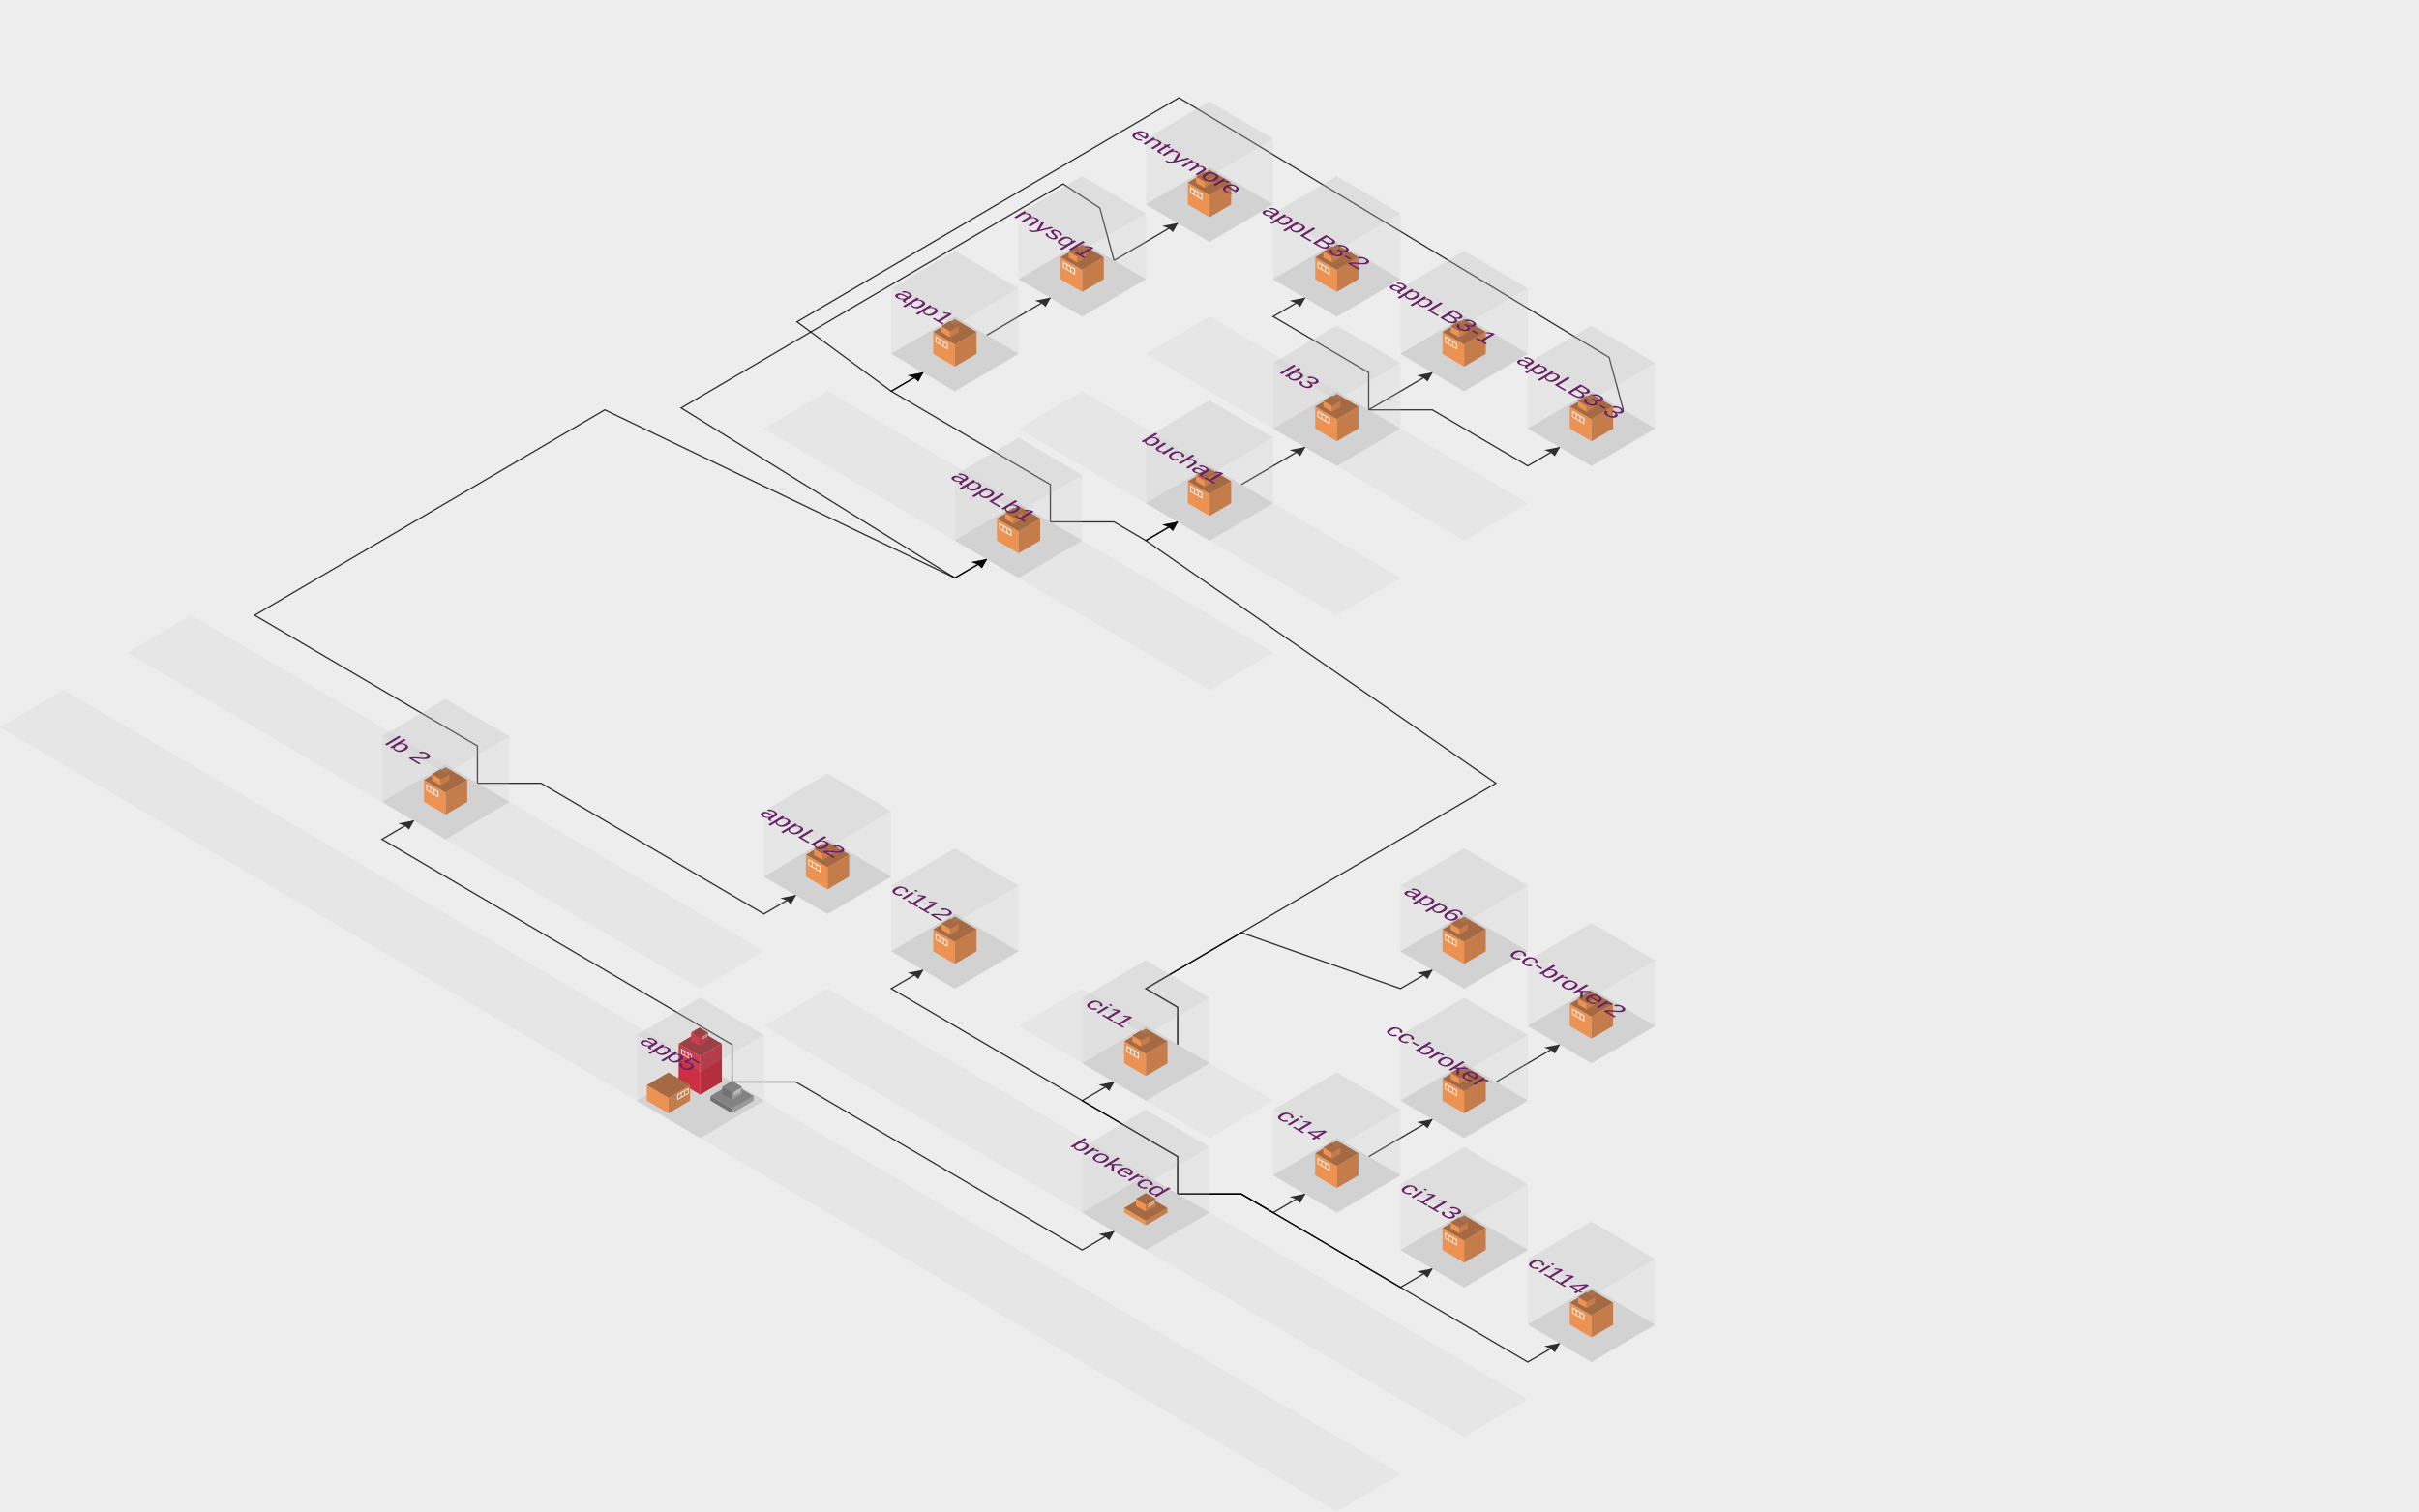
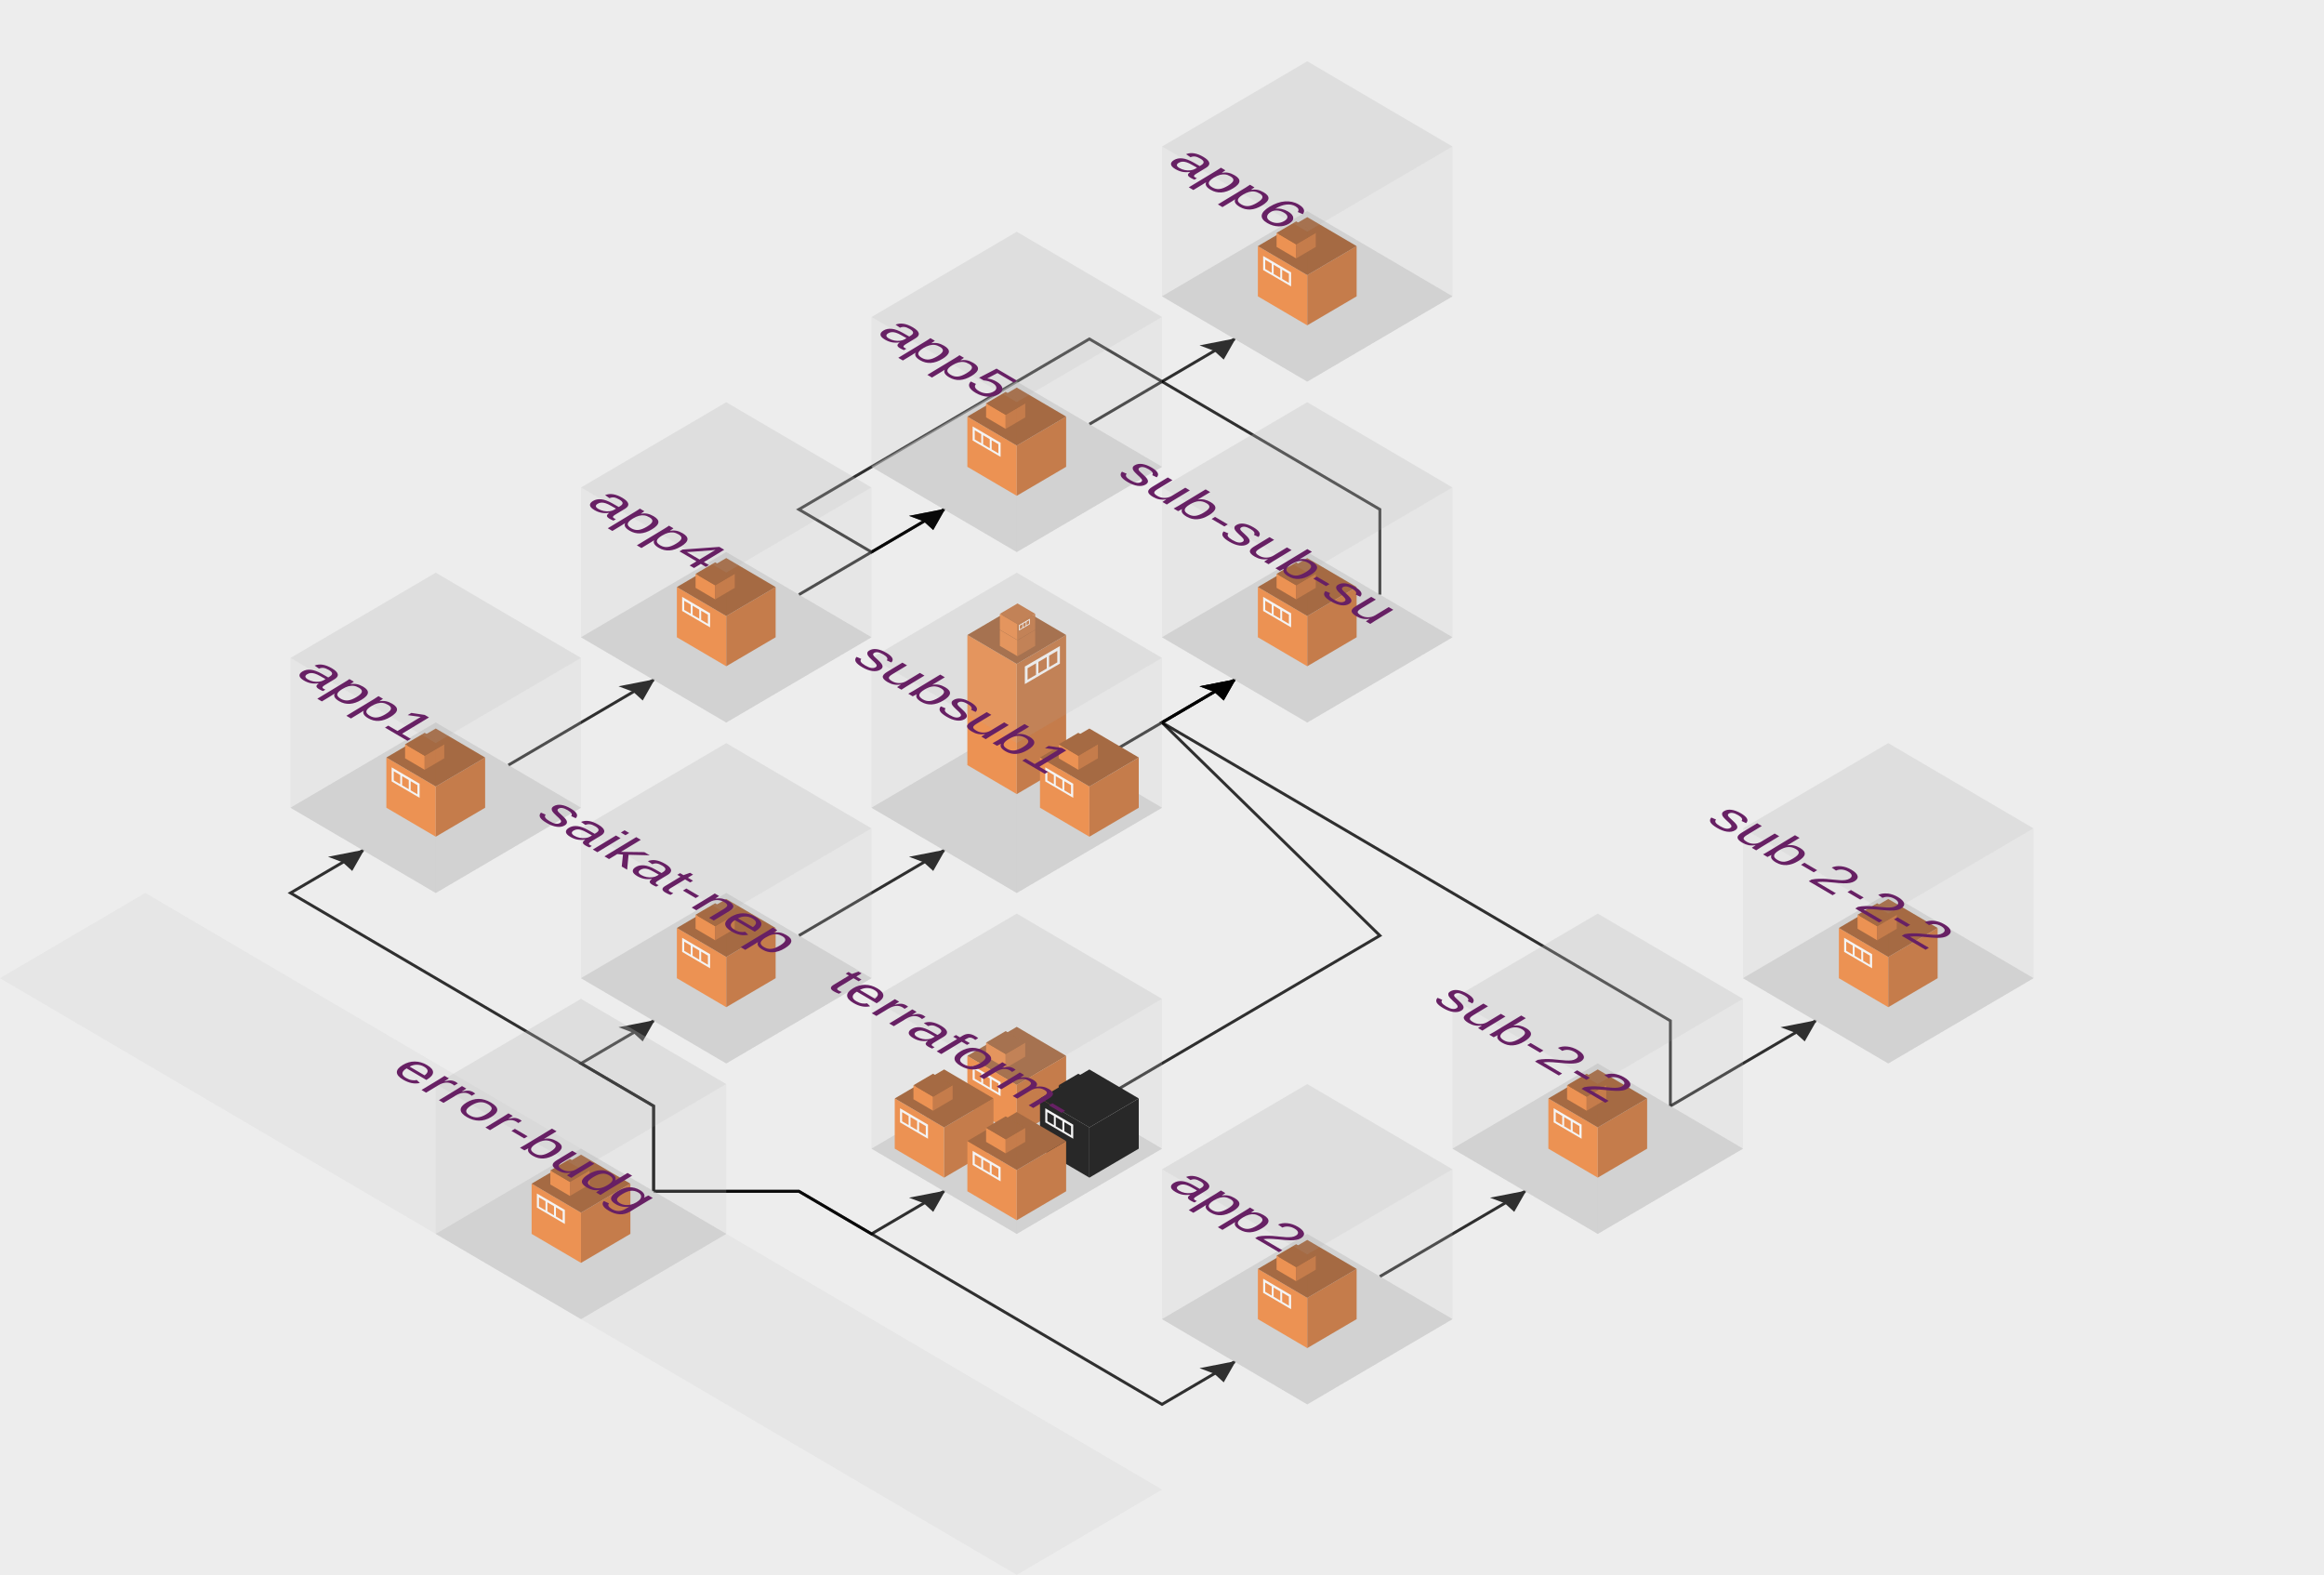
- <svg xmlns="http://www.w3.org/2000/svg" xmlns:xlink="http://www.w3.org/1999/xlink" baseProfile="full" height="1187.384" version="1.1" width="1900.0">
+ <svg xmlns="http://www.w3.org/2000/svg" xmlns:xlink="http://www.w3.org/1999/xlink" baseProfile="full" height="542.018" version="1.1" width="800.0">
  <defs>
    <filter id="brightness">
      <feComponentTransfer in="SourceGraphic">
        <feFuncR slope="0.6" type="linear" />
        <feFuncG slope="0.6" type="linear" />
        <feFuncB slope="0.6" type="linear" />
      </feComponentTransfer>
    </filter>
    <filter id="darker">
      <feComponentTransfer in="SourceGraphic">
        <feFuncR slope="0.4" type="linear" />
        <feFuncG slope="0.4" type="linear" />
        <feFuncB slope="0.4" type="linear" />
      </feComponentTransfer>
    </filter>
-     <marker id="arrow" markerHeight="12.5" markerUnits="strokeWidth" markerWidth="12.5" refX="152" refY="3" viewBox="0,0,157.21,92.25">
-       <polyline fill="#000" points="0,30.75 157.21,0 104.81,92.25 63.79,54.82" />
+     <marker id="markers.arrow" markerHeight="12.5" markerWidth="12.5" refX="152" refY="3" viewBox="0,0,157.21,92.25">
+       <polygon fill="#000" points="0,30.75 157.21,0 104.81,92.25 63.79,54.82" />
    </marker>
    <symbol id="grid.base" preserveAspectRatio="xMidYMax meet" viewBox="0,0,266.4,156.32">
      <polygon fill="#bababa" points="133.2,0 0,78.16 133.2,156.32 266.4,78.16" />
    </symbol>
    <style type="text/css">.dark{fill: currentColor;}.darker{filter: url(#brightness)}.2darker{filter: url(#darker)}text{font-family:Arial, Helvetica, sans-serif; fill: #672064;}.white{fill:#fff;}</style>
    <symbol id="application.medium" preserveAspectRatio="xMidYMax meet" viewBox="0,0,266.4,291.76">
      <polygon class="dark" points="133.2,291.76 0,213.6 0,78.16 133.2,156.32" />
      <polygon class="light" points="133.2,291.76 266.4,213.6 266.4,78.16 133.2,156.32" />
      <polygon class="darker" points="133.2,0 0,78.16 133.2,156.32 266.4,78.16" />
      <polygon class="dark" points="103.31,111.32 50.51,80.33 50.5,42.49 103.31,73.48" />
      <polygon class="light" points="103.31,111.32 156.12,80.33 156.12,42.49 103.31,73.48" />
      <polygon class="darker" points="103.31,11.51 50.5,42.49 103.31,73.48 156.12,42.49" />
      <path class="white" d="M14.24,142.62l75.41,44.22V148.9L14.24,104.65ZM65.56,142l18.16,10.65v24.69L65.56,166.65Zm-23-13.52L60.42,139v24.68L42.53,153.14ZM19.85,115.1l17.61,10.38v24.68L19.85,139.82Z" />
    </symbol>
    <style type="text/css">.aws{color: #f58536;fill: #c4692c;}</style>
    <symbol id="boundaries_box.front" preserveAspectRatio="xMidYMax meet" viewBox="0,0,265.58,292.78">
      <polygon fill="#bababa" fill-opacity="0.3" points="132.79,0 0,77.92 132.79,155.84 265.58,77.92 132.79,0" />
      <polygon fill="#ccc" fill-opacity="0.2" points="132.79,155.84 132.79,292.78 0,214.86 0,77.92 132.79,155.84" />
      <polygon fill="#ccc" fill-opacity="0.2" points="265.58,77.92 265.58,214.86 132.79,292.78 132.79,155.84 265.58,77.92" />
    </symbol>
    <symbol id="default" preserveAspectRatio="xMidYMax meet" viewBox="0,0,266.4,291.76">
      <polygon class="dark" points="133.2,291.76 0,213.6 0,78.16 133.2,156.32" />
      <polygon class="light" points="133.2,291.76 266.4,213.6 266.4,78.16 133.2,156.32" />
      <polygon class="darker" points="133.2,0 0,78.16 133.2,156.32 266.4,78.16" />
      <polygon class="dark" points="103.31,111.32 50.51,80.33 50.5,42.49 103.31,73.48" />
      <polygon class="light" points="103.31,111.32 156.12,80.33 156.12,42.49 103.31,73.48" />
      <polygon class="darker" points="103.31,11.51 50.5,42.49 103.31,73.48 156.12,42.49" />
      <path class="white" d="M14.24,142.62l75.41,44.22V148.9L14.24,104.65ZM65.56,142l18.16,10.65v24.69L65.56,166.65Zm-23-13.52L60.42,139v24.68L42.53,153.14ZM19.85,115.1l17.61,10.38v24.68L19.85,139.82Z" />
    </symbol>
-     <symbol id="application.large" preserveAspectRatio="xMidYMax meet" viewBox="0,0,266.4,413.53">
-       <polygon class="dark" points="133.2,413.53 0,335.37 0,99.92 133.2,178.08" />
-       <polygon class="light" points="133.2,413.53 266.4,335.37 266.4,99.92 133.2,178.08" />
-       <polygon class="darker" points="133.2,21.76 0,99.92 133.2,178.08 266.4,99.92" />
-       <polygon class="dark" points="129.04,114.34 76.84,83.71 76.84,30.63 129.04,61.26" />
-       <polygon class="light" points="129.04,114.34 181.25,83.71 181.25,30.63 129.04,61.26" />
-       <polygon class="darker" points="129.04,0 76.84,30.63 129.04,61.26 181.25,30.63" />
-       <path class="white" d="M15.42,164.09l66.66,39.09V169.64L15.42,130.52Zm45.37-.58,16.05,9.42v21.82l-16.05-9.42ZM40.43,151.56l15.81,9.28v21.82l-15.81-9.28Zm-20-11.8L36,148.93v21.82l-15.57-9.14Z" />
-       <path class="white" d="M145.8,58.39l30.94-18.14V55.81L145.8,74Zm21.06.27,7.45-4.37V44.16l-7.45,4.37Zm-9.45,5.55,7.34-4.31V49.77l-7.34,4.31Zm-9.3,5.47,7.22-4.25V55.3l-7.22,4.24Z" />
-     </symbol>
-     <style type="text/css">.openstack{color: #ce081f;fill: #af071a;}</style>
-     <symbol id="application.small" preserveAspectRatio="xMidYMax meet" viewBox="0,0,266.4,199.47">
-       <polygon class="dark" points="133.2,199.47 0,121.31 0,92.87 133.2,171.03" />
-       <polygon class="light" points="133.2,199.47 266.4,121.31 266.4,92.87 133.2,171.03" />
-       <polygon class="darker" points="133.2,14.71 0,92.87 133.2,171.03 266.4,92.87" />
-       <polygon class="dark" points="133.17,115 72.33,79.3 72.33,35.7 133.17,71.4" />
-       <polygon class="light" points="133.17,115 194.01,79.3 194.01,35.7 133.17,71.4" />
-       <polygon class="darker" points="133.17,0 72.33,35.7 133.17,71.4 194.01,35.7" />
-       <path class="white" d="M183.62,66.68,149.07,86.94V69.56l34.55-20.27Zm-23.51-.3-8.32,4.88V82.57l8.32-4.88Zm10.55-6.19L162.47,65V76.31l8.19-4.81Zm10.39-6.11L173,58.83V70.14l8.07-4.74Z" />
-     </symbol>
-     <style type="text/css">.premise{color: #5b5b5b;fill: #8e8e8e;}</style>
-     <symbol id="application.micro" preserveAspectRatio="xMidYMax meet" viewBox="0,0,266.4,251.76">
-       <polygon class="dark" points="133.2,251.76 0,173.6 0,78.16 133.2,156.32" />
-       <polygon class="light" points="133.2,251.76 266.4,173.6 266.4,78.16 133.2,156.32" />
-       <polygon class="darker" points="133.2,0 0,78.16 133.2,156.32 266.4,78.16" />
-       <path class="white" d="M257.42,130l-70,41V135.8l70-41.05Zm-47.62-.61L193,139.25v22.91l16.84-9.89Zm21.37-12.54-16.59,9.74v22.9l16.59-9.74Zm21-12.38-16.34,9.62V137l16.34-9.59Z" />
-     </symbol>
-     <symbol id="broker.medium" preserveAspectRatio="xMidYMax meet" viewBox="0,0,266.4,199.47">
-       <polygon class="dark" points="133.2,199.47 0,121.31 0,92.87 133.2,171.03" />
-       <polygon class="light" points="133.2,199.47 266.4,121.31 266.4,92.87 133.2,171.03" />
-       <polygon class="darker" points="133.2,14.71 0,92.87 133.2,171.03 266.4,92.87" />
-       <polygon class="dark" points="133.17,115 72.33,79.3 72.33,35.7 133.17,71.4" />
-       <polygon class="light" points="133.17,115 194.01,79.3 194.01,35.7 133.17,71.4" />
-       <polygon class="darker" points="133.17,0 72.33,35.7 133.17,71.4 194.01,35.7" />
-       <path class="white" d="M183.62,66.68,149.07,86.94V69.56l34.55-20.27Zm-23.51-.3-8.32,4.88V82.57l8.32-4.88Zm10.55-6.19L162.47,65V76.31l8.19-4.81Zm10.39-6.11L173,58.83V70.14l8.07-4.74Z" />
+     <symbol id="application.2xlarge" preserveAspectRatio="xMidYMax meet" viewBox="0,0,266.4,514.15">
+       <polygon class="dark" points="133.2,514.15 0,435.99 0,84.99 133.2,163.15" />
+       <polygon class="light" points="133.2,514.15 266.4,435.99 266.4,84.99 133.2,163.15" />
+       <polygon class="darker" points="133.2,6.83 0,84.99 133.2,163.15 266.4,84.99" />
+       <polygon class="dark" points="135.31,142.34 87.69,114.4 87.69,71.5 135.31,99.44" />
+       <polygon class="light" points="135.31,142.34 182.92,114.4 182.92,71.5 135.31,99.44" />
+       <polygon class="dark" points="135.31,98.78 87.69,70.84 87.69,27.94 135.31,55.88" />
+       <polygon class="light" points="135.31,98.78 182.92,70.84 182.92,27.94 135.31,55.88" />
+       <polygon class="2darker" points="135.31,0 87.69,27.94 135.31,55.88 182.92,27.94" />
+       <path class="white" d="M249.6,162.31,155,217.51V170.15l94.62-55.24Zm-64.4-.82-22.78,13.3v30.82l22.78-13.3Zm28.9-16.87-22.44,13.1v30.82l22.44-13.1ZM242.55,128l-22.09,13v30.82l22.09-12.92Z" />
+       <path class="white" d="M168.54,56,139.16,73.22V58.45l29.38-17.24Zm-20-.26-7.07,4.15v9.62l7.07-4.15Zm9-5.26-7,4.09v9.61l7-4.09Zm8.84-5.2-6.86,4v9.62l6.86-4Z" />
    </symbol>
  </defs>
-   <rect fill="#ededed" height="1187.384" width="1900.0" x="0" y="0" />
-   <path d="M575.0 850.034 575.0 820.699 300.0 659.357 325.0 644.69" fill="none" marker-end="url(#arrow)" opacity="0.8" stroke="black" stroke-width="1" />
-   <path d="M575.0 850.034 625.0 850.034 850.0 982.04 875.0 967.373" fill="none" marker-end="url(#arrow)" opacity="0.8" stroke="black" stroke-width="1" />
-   <path d="M875.0 204.667 863.889 163.458 835.0 144.499 535.0 320.508 750.0 454.013 775.0 439.346" fill="none" marker-end="url(#arrow)" opacity="0.8" stroke="black" stroke-width="1" />
-   <path d="M875.0 204.667 900.0 190.0 925.0 175.333" fill="none" marker-end="url(#arrow)" opacity="0.8" stroke="black" stroke-width="1" />
-   <path d="M825.0 410.011 825.0 380.676 700.0 307.339 725.0 292.672" fill="none" marker-end="url(#arrow)" opacity="0.8" stroke="black" stroke-width="1" />
-   <path d="M825.0 410.011 875.0 410.011 900.0 424.679 925.0 410.011" fill="none" marker-end="url(#arrow)" opacity="0.8" stroke="black" stroke-width="1" />
-   <path d="M375.0 615.355 375.0 586.02 200.0 483.348 475.0 322.007 750.0 454.013 775.0 439.346" fill="none" marker-end="url(#arrow)" opacity="0.8" stroke="black" stroke-width="1" />
-   <path d="M375.0 615.355 425.0 615.355 600.0 718.027 625.0 703.359" fill="none" marker-end="url(#arrow)" opacity="0.8" stroke="black" stroke-width="1" />
-   <path d="M775.0 263.337 800.0 248.67 825.0 234.002" fill="none" marker-end="url(#arrow)" opacity="0.8" stroke="black" stroke-width="1" />
-   <path d="M1075.0 322.007 1100.0 307.339 1125.0 292.672" fill="none" marker-end="url(#arrow)" opacity="0.8" stroke="black" stroke-width="1" />
-   <path d="M1075.0 322.007 1075.0 292.672 1000.0 248.67 1025.0 234.002" fill="none" marker-end="url(#arrow)" opacity="0.8" stroke="black" stroke-width="1" />
-   <path d="M1075.0 322.007 1125.0 322.007 1200.0 366.009 1225.0 351.342" fill="none" marker-end="url(#arrow)" opacity="0.8" stroke="black" stroke-width="1" />
-   <path d="M1275.0 322.007 1263.889 280.797 926.0 76.83 626.0 252.839 700.0 307.339 725.0 292.672" fill="none" marker-end="url(#arrow)" opacity="0.8" stroke="black" stroke-width="1" />
-   <path d="M975.0 380.676 1000.0 366.009 1025.0 351.342" fill="none" marker-end="url(#arrow)" opacity="0.8" stroke="black" stroke-width="1" />
-   <path d="M1175.0 850.034 1200.0 835.366 1225.0 820.699" fill="none" marker-end="url(#arrow)" opacity="0.8" stroke="black" stroke-width="1" />
-   <path d="M925.0 820.699 925.0 791.364 900.0 776.697 975.0 732.694 1100.0 776.697 1125.0 762.029" fill="none" marker-end="url(#arrow)" opacity="0.8" stroke="black" stroke-width="1" />
-   <path d="M925.0 820.699 925.0 791.364 900.0 776.697 1175.0 615.355 900.0 424.679 925.0 410.011" fill="none" marker-end="url(#arrow)" opacity="0.8" stroke="black" stroke-width="1" />
-   <path d="M925.0 938.038 975.0 938.038 1200.0 1070.045 1225.0 1055.377" fill="none" marker-end="url(#arrow)" opacity="0.8" stroke="black" stroke-width="1" />
-   <path d="M925.0 938.038 925.0 908.703 700.0 776.697 725.0 762.029" fill="none" marker-end="url(#arrow)" opacity="0.8" stroke="black" stroke-width="1" />
-   <path d="M925.0 938.038 975.0 938.038 1100.0 1011.375 1125.0 996.708" fill="none" marker-end="url(#arrow)" opacity="0.8" stroke="black" stroke-width="1" />
-   <path d="M925.0 938.038 925.0 908.703 850.0 864.701 875.0 850.034" fill="none" marker-end="url(#arrow)" opacity="0.8" stroke="black" stroke-width="1" />
-   <path d="M925.0 938.038 975.0 938.038 1000.0 952.705 1025.0 938.038" fill="none" marker-end="url(#arrow)" opacity="0.8" stroke="black" stroke-width="1" />
-   <path d="M1075.0 908.703 1100.0 894.036 1125.0 879.368" fill="none" marker-end="url(#arrow)" opacity="0.8" stroke="black" stroke-width="1" />
-   <polyline fill="#ccc" fill-opacity="0.2" points="700.0,278.004 750.0,248.67 800.0,278.004 750.0,307.339" />
-   <use class="default" fill-opacity="0.4" height="190.0" width="100" x="700.0" xlink:href="#grid.base" y="117.339" />
-   <use class="aws" height="95.0" width="34.0" x="733.0" xlink:href="#application.medium" y="192.978" />
-   <use class="default" height="190.0" width="100" x="700.0" xlink:href="#boundaries_box.front" y="117.339" />
-   <text font-size="18.0" transform="translate(700.0, 117.3393) skewY(30.404) skewX(-40.0) translate(-603.22, -3.339303)" x="700.0" y="117.339">app1</text>
-   <polyline fill="#ccc" fill-opacity="0.2" points="800.0,219.335 850.0,190 900.0,219.335 850.0,248.67" />
-   <use class="default" fill-opacity="0.4" height="190.0" width="100" x="800.0" xlink:href="#grid.base" y="58.67" />
-   <use class="aws" height="95.0" width="34.0" x="833.0" xlink:href="#default" y="134.309" />
-   <use class="default" height="190.0" width="100" x="800.0" xlink:href="#boundaries_box.front" y="58.67" />
-   <text font-size="18.0" transform="translate(800.0, 58.66965) skewY(30.404) skewX(-40.0) translate(-708.98, 55.33035)" x="800.0" y="58.67">mysql1</text>
-   <polyline fill="#ccc" fill-opacity="0.2" points="900.0,160.665 950.0,131.33 1000.0,160.665 950.0,190.0" />
-   <use class="default" fill-opacity="0.4" height="190.0" width="100" x="900.0" xlink:href="#grid.base" y="0.0" />
-   <use class="aws" height="95.0" width="34.0" x="933.0" xlink:href="#application.medium" y="75.639" />
-   <use class="default" height="190.0" width="100" x="900.0" xlink:href="#boundaries_box.front" y="0.0" />
-   <text font-size="18.0" transform="translate(900.0, 0.0) skewY(30.404) skewX(-40.0) translate(-817.62, 114.0)" x="900.0" y="0.0">entrymore</text>
-   <polyline fill="#ccc" fill-opacity="0.2" points="100.0,512.683 150.0,483.348 600.0,747.362 550.0,776.697" />
-   <use class="default" fill-opacity="0.4" height="190.0" width="100" x="300.0" xlink:href="#grid.base" y="469.357" />
-   <use class="aws" height="95.0" width="34.0" x="333.0" xlink:href="#default" y="544.996" />
-   <use class="default" height="190.0" width="100" x="300.0" xlink:href="#boundaries_box.front" y="469.357" />
-   <text font-size="18.0" transform="translate(300.0, 469.3572) skewY(30.404) skewX(-40.0) translate(-203.22, -355.3572)" x="300.0" y="469.357">lb 2</text>
-   <polyline fill="#ccc" fill-opacity="0.2" points="600.0,336.674 650.0,307.339 1000.0,512.683 950.0,542.018" />
-   <use class="default" fill-opacity="0.4" height="190.0" width="100" x="750.0" xlink:href="#grid.base" y="264.013" />
-   <use class="aws" height="95.0" width="34.0" x="783.0" xlink:href="#application.medium" y="339.652" />
-   <use class="default" height="190.0" width="100" x="750.0" xlink:href="#boundaries_box.front" y="264.013" />
-   <text font-size="18.0" transform="translate(750.0, 264.0134) skewY(30.404) skewX(-40.0) translate(-658.98, -150.0134)" x="750.0" y="264.013">appLb1</text>
-   <polyline fill="#ccc" fill-opacity="0.2" points="800.0,336.674 850.0,307.339 1100.0,454.013 1050.0,483.348" />
-   <use class="default" fill-opacity="0.4" height="190.0" width="100" x="900.0" xlink:href="#grid.base" y="234.679" />
-   <use class="aws" height="95.0" width="34.0" x="933.0" xlink:href="#application.medium" y="310.318" />
-   <use class="default" height="190.0" width="100" x="900.0" xlink:href="#boundaries_box.front" y="234.679" />
-   <text font-size="18.0" transform="translate(900.0, 234.6786) skewY(30.404) skewX(-40.0) translate(-808.98, -120.6786)" x="900.0" y="234.679">bucha1</text>
-   <polyline fill="#ccc" fill-opacity="0.2" points="900.0,278.004 950.0,248.67 1200.0,395.344 1150.0,424.679" />
-   <use class="default" fill-opacity="0.4" height="190.0" width="100" x="1000.0" xlink:href="#grid.base" y="176.009" />
-   <use class="aws" height="95.0" width="34.0" x="1033.0" xlink:href="#default" y="251.648" />
-   <use class="default" height="190.0" width="100" x="1000.0" xlink:href="#boundaries_box.front" y="176.009" />
-   <text font-size="18.0" transform="translate(1000.0, 176.009) skewY(30.404) skewX(-40.0) translate(-900.34, -62.00895)" x="1000.0" y="176.009">lb3</text>
-   <polyline fill="#ccc" fill-opacity="0.2" points="1000.0,219.335 1050.0,190 1100.0,219.335 1050.0,248.67" />
-   <use class="default" fill-opacity="0.4" height="190.0" width="100" x="1000.0" xlink:href="#grid.base" y="58.67" />
-   <use class="aws" height="95.0" width="34.0" x="1033.0" xlink:href="#application.medium" y="134.309" />
-   <use class="default" height="190.0" width="100" x="1000.0" xlink:href="#boundaries_box.front" y="58.67" />
-   <text font-size="18.0" transform="translate(1000.0, 58.66965) skewY(30.404) skewX(-40.0) translate(-914.74, 55.33035)" x="1000.0" y="58.67">appLB3-2</text>
-   <polyline fill="#ccc" fill-opacity="0.2" points="1100.0,278.004 1150.0,248.67 1200.0,278.004 1150.0,307.339" />
-   <use class="default" fill-opacity="0.4" height="190.0" width="100" x="1100.0" xlink:href="#grid.base" y="117.339" />
-   <use class="aws" height="95.0" width="34.0" x="1133.0" xlink:href="#application.medium" y="192.978" />
-   <use class="default" height="190.0" width="100" x="1100.0" xlink:href="#boundaries_box.front" y="117.339" />
-   <text font-size="18.0" transform="translate(1100.0, 117.3393) skewY(30.404) skewX(-40.0) translate(-1014.74, -3.339303)" x="1100.0" y="117.339">appLB3-1</text>
-   <polyline fill="#ccc" fill-opacity="0.2" points="1200.0,336.674 1250.0,307.339 1300.0,336.674 1250.0,366.009" />
-   <use class="default" fill-opacity="0.4" height="190.0" width="100" x="1200.0" xlink:href="#grid.base" y="176.009" />
-   <use class="aws" height="95.0" width="34.0" x="1233.0" xlink:href="#application.medium" y="251.648" />
-   <use class="default" height="190.0" width="100" x="1200.0" xlink:href="#boundaries_box.front" y="176.009" />
-   <text font-size="18.0" transform="translate(1200.0, 176.009) skewY(30.404) skewX(-40.0) translate(-1114.74, -62.00895)" x="1200.0" y="176.009">appLB3-3</text>
-   <polyline fill="#ccc" fill-opacity="0.2" points="600.0,688.692 650.0,659.357 700.0,688.692 650.0,718.027" />
-   <use class="default" fill-opacity="0.4" height="190.0" width="100" x="600.0" xlink:href="#grid.base" y="528.027" />
-   <use class="aws" height="95.0" width="34.0" x="633.0" xlink:href="#application.medium" y="603.666" />
-   <use class="default" height="190.0" width="100" x="600.0" xlink:href="#boundaries_box.front" y="528.027" />
-   <text font-size="18.0" transform="translate(600.0, 528.0269) skewY(30.404) skewX(-40.0) translate(-508.98, -414.0269)" x="600.0" y="528.027">appLb2</text>
-   <polyline fill="#ccc" fill-opacity="0.2" points="700.0,747.362 750.0,718.027 800.0,747.362 750.0,776.697" />
-   <use class="default" fill-opacity="0.4" height="190.0" width="100" x="700.0" xlink:href="#grid.base" y="586.697" />
-   <use class="aws" height="95.0" width="34.0" x="733.0" xlink:href="#default" y="662.336" />
-   <use class="default" height="190.0" width="100" x="700.0" xlink:href="#boundaries_box.front" y="586.697" />
-   <text font-size="18.0" transform="translate(700.0, 586.6965) skewY(30.404) skewX(-40.0) translate(-606.1, -472.6965)" x="700.0" y="586.697">ci112</text>
-   <polyline fill="#ccc" fill-opacity="0.2" points="0.0,571.353 50.0,542.018 1100.0,1158.049 1050.0,1187.384" />
-   <use class="default" fill-opacity="0.4" height="190.0" width="100" x="500.0" xlink:href="#grid.base" y="704.036" />
-   <use class="openstack" height="95.0" width="34.0" x="533.0" xlink:href="#application.large" y="765.007" />
-   <use class="premise" height="95.0" width="34.0" x="558.0" xlink:href="#application.small" y="779.675" />
-   <use class="aws" height="95.0" width="34.0" x="508.0" xlink:href="#application.micro" y="779.675" />
-   <use class="default" height="190.0" width="100" x="500.0" xlink:href="#boundaries_box.front" y="704.036" />
-   <text font-size="18.0" transform="translate(500.0, 704.0358) skewY(30.404) skewX(-40.0) translate(-403.22, -590.0358)" x="500.0" y="704.036">app5</text>
-   <polyline fill="#ccc" fill-opacity="0.2" points="600.0,806.031 650.0,776.697 1200.0,1099.38 1150.0,1128.714" />
-   <use class="default" fill-opacity="0.4" height="190.0" width="100" x="850.0" xlink:href="#grid.base" y="792.04" />
-   <use class="aws" height="95.0" width="34.0" x="883.0" xlink:href="#broker.medium" y="867.679" />
-   <use class="default" height="190.0" width="100" x="850.0" xlink:href="#boundaries_box.front" y="792.04" />
-   <text font-size="18.0" transform="translate(850.0, 792.0403) skewY(30.404) skewX(-40.0) translate(-764.74, -678.0403)" x="850.0" y="792.04">brokercd</text>
-   <polyline fill="#ccc" fill-opacity="0.2" points="800.0,806.031 850.0,776.697 1000.0,864.701 950.0,894.036" />
-   <use class="default" fill-opacity="0.4" height="190.0" width="100" x="850.0" xlink:href="#grid.base" y="674.701" />
-   <use class="aws" height="95.0" width="34.0" x="883.0" xlink:href="#default" y="750.34" />
-   <use class="default" height="190.0" width="100" x="850.0" xlink:href="#boundaries_box.front" y="674.701" />
-   <text font-size="18.0" transform="translate(850.0, 674.701) skewY(30.404) skewX(-40.0) translate(-753.22, -560.701)" x="850.0" y="674.701">ci11</text>
-   <polyline fill="#ccc" fill-opacity="0.2" points="1100.0,747.362 1150.0,718.027 1200.0,747.362 1150.0,776.697" />
-   <use class="default" fill-opacity="0.4" height="190.0" width="100" x="1100.0" xlink:href="#grid.base" y="586.697" />
-   <use class="aws" height="95.0" width="34.0" x="1133.0" xlink:href="#application.medium" y="662.336" />
-   <use class="default" height="190.0" width="100" x="1100.0" xlink:href="#boundaries_box.front" y="586.697" />
-   <text font-size="18.0" transform="translate(1100.0, 586.6965) skewY(30.404) skewX(-40.0) translate(-1003.22, -472.6965)" x="1100.0" y="586.697">app6</text>
-   <polyline fill="#ccc" fill-opacity="0.2" points="1000.0,923.371 1050.0,894.036 1100.0,923.371 1050.0,952.705" />
-   <use class="default" fill-opacity="0.4" height="190.0" width="100" x="1000.0" xlink:href="#grid.base" y="762.705" />
-   <use class="aws" height="95.0" width="34.0" x="1033.0" xlink:href="#default" y="838.344" />
-   <use class="default" height="190.0" width="100" x="1000.0" xlink:href="#boundaries_box.front" y="762.705" />
-   <text font-size="18.0" transform="translate(1000.0, 762.7055) skewY(30.404) skewX(-40.0) translate(-903.22, -648.7055)" x="1000.0" y="762.705">ci14</text>
-   <polyline fill="#ccc" fill-opacity="0.2" points="1100.0,864.701 1150.0,835.366 1200.0,864.701 1150.0,894.036" />
-   <use class="default" fill-opacity="0.4" height="190.0" width="100" x="1100.0" xlink:href="#grid.base" y="704.036" />
-   <use class="aws" height="95.0" width="34.0" x="1133.0" xlink:href="#application.medium" y="779.675" />
-   <use class="default" height="190.0" width="100" x="1100.0" xlink:href="#boundaries_box.front" y="704.036" />
-   <text font-size="18.0" transform="translate(1100.0, 704.0358) skewY(30.404) skewX(-40.0) translate(-1017.62, -590.0358)" x="1100.0" y="704.036">cc-broker</text>
-   <polyline fill="#ccc" fill-opacity="0.2" points="1200.0,806.031 1250.0,776.697 1300.0,806.031 1250.0,835.366" />
-   <use class="default" fill-opacity="0.4" height="190.0" width="100" x="1200.0" xlink:href="#grid.base" y="645.366" />
-   <use class="aws" height="95.0" width="34.0" x="1233.0" xlink:href="#application.medium" y="721.005" />
-   <use class="default" height="190.0" width="100" x="1200.0" xlink:href="#boundaries_box.front" y="645.366" />
-   <text font-size="18.0" transform="translate(1200.0, 645.3662) skewY(30.404) skewX(-40.0) translate(-1120.5, -531.3662)" x="1200.0" y="645.366">cc-broker2</text>
-   <polyline fill="#ccc" fill-opacity="0.2" points="1100.0,982.04 1150.0,952.705 1200.0,982.04 1150.0,1011.375" />
-   <use class="default" fill-opacity="0.4" height="190.0" width="100" x="1100.0" xlink:href="#grid.base" y="821.375" />
-   <use class="aws" height="95.0" width="34.0" x="1133.0" xlink:href="#default" y="897.014" />
-   <use class="default" height="190.0" width="100" x="1100.0" xlink:href="#boundaries_box.front" y="821.375" />
-   <text font-size="18.0" transform="translate(1100.0, 821.3751) skewY(30.404) skewX(-40.0) translate(-1006.1, -707.3751)" x="1100.0" y="821.375">ci113</text>
-   <polyline fill="#ccc" fill-opacity="0.2" points="1200.0,1040.71 1250.0,1011.375 1300.0,1040.71 1250.0,1070.045" />
-   <use class="default" fill-opacity="0.4" height="190.0" width="100" x="1200.0" xlink:href="#grid.base" y="880.045" />
-   <use class="aws" height="95.0" width="34.0" x="1233.0" xlink:href="#default" y="955.684" />
-   <use class="default" height="190.0" width="100" x="1200.0" xlink:href="#boundaries_box.front" y="880.045" />
-   <text font-size="18.0" transform="translate(1200.0, 880.0448) skewY(30.404) skewX(-40.0) translate(-1106.1, -766.0448)" x="1200.0" y="880.045">ci114</text>
+   <rect fill="#ededed" height="542.018" width="800.0" x="0" y="0" />
+   <path d="M575.0 380.676 600.0 366.009 625.0 351.342" fill="none" marker-end="url(#markers.arrow)" opacity="0.8" stroke="black" stroke-width="1" />
+   <path d="M575.0 380.676 575.0 351.342 400.0 248.67 425.0 234.002" fill="none" marker-end="url(#markers.arrow)" opacity="0.8" stroke="black" stroke-width="1" />
+   <path d="M175.0 263.337 200.0 248.67 225.0 234.002" fill="none" marker-end="url(#markers.arrow)" opacity="0.8" stroke="black" stroke-width="1" />
+   <path d="M275.0 322.007 300.0 307.339 325.0 292.672" fill="none" marker-end="url(#markers.arrow)" opacity="0.8" stroke="black" stroke-width="1" />
+   <path d="M375.0 380.676 400.0 366.009 400.0 366.009 475.0 322.007 400.0 248.67 425.0 234.002" fill="none" marker-end="url(#markers.arrow)" opacity="0.8" stroke="black" stroke-width="1" />
+   <path d="M375.0 145.998 400.0 131.33 425.0 116.663" fill="none" marker-end="url(#markers.arrow)" opacity="0.8" stroke="black" stroke-width="1" />
+   <path d="M375.0 263.337 400.0 248.67 425.0 234.002" fill="none" marker-end="url(#markers.arrow)" opacity="0.8" stroke="black" stroke-width="1" />
+   <path d="M225.0 410.011 225.0 380.676 100.0 307.339 125.0 292.672" fill="none" marker-end="url(#markers.arrow)" opacity="0.8" stroke="black" stroke-width="1" />
+   <path d="M225.0 410.011 225.0 380.676 200.0 366.009 225.0 351.342" fill="none" marker-end="url(#markers.arrow)" opacity="0.8" stroke="black" stroke-width="1" />
+   <path d="M225.0 410.011 275.0 410.011 300.0 424.679 325.0 410.011" fill="none" marker-end="url(#markers.arrow)" opacity="0.8" stroke="black" stroke-width="1" />
+   <path d="M225.0 410.011 275.0 410.011 400.0 483.348 425.0 468.681" fill="none" marker-end="url(#markers.arrow)" opacity="0.8" stroke="black" stroke-width="1" />
+   <path d="M475.0 204.667 475.0 175.333 375.0 116.663 275.0 175.333 300.0 190.0 325.0 175.333" fill="none" marker-end="url(#markers.arrow)" opacity="0.8" stroke="black" stroke-width="1" />
+   <path d="M475.0 439.346 500.0 424.679 525.0 410.011" fill="none" marker-end="url(#markers.arrow)" opacity="0.8" stroke="black" stroke-width="1" />
+   <path d="M275.0 204.667 300.0 190.0 325.0 175.333" fill="none" marker-end="url(#markers.arrow)" opacity="0.8" stroke="black" stroke-width="1" />
+   <polyline fill="#ccc" fill-opacity="0.2" points="500.0,395.344 550.0,366.009 600.0,395.344 550.0,424.679" />
+   <use class="default" fill-opacity="0.4" height="190.0" width="100" x="500.0" xlink:href="#grid.base" y="234.679" />
+   <use class="aws" height="95.0" width="34.0" x="533.0" xlink:href="#application.medium" y="310.318" />
+   <use class="default" height="190.0" width="100" x="500.0" xlink:href="#boundaries_box.front" y="234.679" />
+   <text font-size="18.0" transform="translate(500.0, 234.6786) skewY(30.404) skewX(-40.0) translate(-411.86, -120.6786)" x="500.0" y="234.679">sub-2-2</text>
+   <polyline fill="#ccc" fill-opacity="0.2" points="100.0,278.004 150.0,248.67 200.0,278.004 150.0,307.339" />
+   <use class="default" fill-opacity="0.4" height="190.0" width="100" x="100.0" xlink:href="#grid.base" y="117.339" />
+   <use class="aws" height="95.0" width="34.0" x="133.0" xlink:href="#application.medium" y="192.978" />
+   <use class="default" height="190.0" width="100" x="100.0" xlink:href="#boundaries_box.front" y="117.339" />
+   <text font-size="18.0" transform="translate(100.0, 117.3393) skewY(30.404) skewX(-40.0) translate(-3.22, -3.339303)" x="100.0" y="117.339">app1</text>
+   <polyline fill="#ccc" fill-opacity="0.2" points="200.0,336.674 250.0,307.339 300.0,336.674 250.0,366.009" />
+   <use class="default" fill-opacity="0.4" height="190.0" width="100" x="200.0" xlink:href="#grid.base" y="176.009" />
+   <use class="aws" height="95.0" width="34.0" x="233.0" xlink:href="#default" y="251.648" />
+   <use class="default" height="190.0" width="100" x="200.0" xlink:href="#boundaries_box.front" y="176.009" />
+   <text font-size="18.0" transform="translate(200.0, 176.009) skewY(30.404) skewX(-40.0) translate(-120.5, -62.00895)" x="200.0" y="176.009">saikat-nep</text>
+   <polyline fill="#ccc" fill-opacity="0.2" points="300.0,395.344 350.0,366.009 400.0,395.344 350.0,424.679" />
+   <use class="default" fill-opacity="0.4" height="190.0" width="100" x="300.0" xlink:href="#grid.base" y="234.679" />
+   <use class="aws" height="95.0" width="34.0" x="333.0" xlink:href="#default" y="295.65" />
+   <use class="premise" height="95.0" width="34.0" x="358.0" xlink:href="#default" y="310.318" />
+   <use class="aws" height="95.0" width="34.0" x="308.0" xlink:href="#default" y="310.318" />
+   <use class="aws" height="95.0" width="34.0" x="333.0" xlink:href="#default" y="324.985" />
+   <use class="default" height="190.0" width="100" x="300.0" xlink:href="#boundaries_box.front" y="234.679" />
+   <text font-size="18.0" transform="translate(300.0, 234.6786) skewY(30.404) skewX(-40.0) translate(-220.5, -120.6786)" x="300.0" y="234.679">terraform-</text>
+   <polyline fill="#ccc" fill-opacity="0.2" points="300.0,160.665 350.0,131.33 400.0,160.665 350.0,190.0" />
+   <use class="default" fill-opacity="0.4" height="190.0" width="100" x="300.0" xlink:href="#grid.base" y="0.0" />
+   <use class="aws" height="95.0" width="34.0" x="333.0" xlink:href="#application.medium" y="75.639" />
+   <use class="default" height="190.0" width="100" x="300.0" xlink:href="#boundaries_box.front" y="0.0" />
+   <text font-size="18.0" transform="translate(300.0, 0.0) skewY(30.404) skewX(-40.0) translate(-203.22, 114.0)" x="300.0" y="0.0">app5</text>
+   <polyline fill="#ccc" fill-opacity="0.2" points="300.0,278.004 350.0,248.67 400.0,278.004 350.0,307.339" />
+   <use class="default" fill-opacity="0.4" height="190.0" width="100" x="300.0" xlink:href="#grid.base" y="117.339" />
+   <use class="aws" height="95.0" width="34.0" x="333.0" xlink:href="#application.2xlarge" y="178.311" />
+   <use class="aws" height="95.0" width="34.0" x="358.0" xlink:href="#application.medium" y="192.978" />
+   <use class="default" height="190.0" width="100" x="300.0" xlink:href="#boundaries_box.front" y="117.339" />
+   <text font-size="18.0" transform="translate(300.0, 117.3393) skewY(30.404) skewX(-40.0) translate(-211.86, -3.339303)" x="300.0" y="117.339">subsub1</text>
+   <polyline fill="#ccc" fill-opacity="0.2" points="0.0,336.674 50.0,307.339 400.0,512.683 350.0,542.018" />
+   <use class="default" fill-opacity="0.4" height="190.0" width="100" x="150.0" xlink:href="#grid.base" y="264.013" />
+   <use class="aws" height="95.0" width="34.0" x="183.0" xlink:href="#default" y="339.652" />
+   <use class="default" height="190.0" width="100" x="150.0" xlink:href="#boundaries_box.front" y="264.013" />
+   <text font-size="18.0" transform="translate(150.0, 264.0134) skewY(30.404) skewX(-40.0) translate(-70.5, -150.0134)" x="150.0" y="264.013">error-budg</text>
+   <polyline fill="#ccc" fill-opacity="0.2" points="400.0,219.335 450.0,190.0 500.0,219.335 450.0,248.67" />
+   <use class="default" fill-opacity="0.4" height="190.0" width="100" x="400.0" xlink:href="#grid.base" y="58.67" />
+   <use class="aws" height="95.0" width="34.0" x="433.0" xlink:href="#application.medium" y="134.309" />
+   <use class="default" height="190.0" width="100" x="400.0" xlink:href="#boundaries_box.front" y="58.67" />
+   <text font-size="18.0" transform="translate(400.0, 58.66965) skewY(30.404) skewX(-40.0) translate(-320.5, 55.33035)" x="400.0" y="58.67">sub-sub-su</text>
+   <polyline fill="#ccc" fill-opacity="0.2" points="400.0,454.013 450.0,424.679 500.0,454.013 450.0,483.348" />
+   <use class="default" fill-opacity="0.4" height="190.0" width="100" x="400.0" xlink:href="#grid.base" y="293.348" />
+   <use class="aws" height="95.0" width="34.0" x="433.0" xlink:href="#application.medium" y="368.987" />
+   <use class="default" height="190.0" width="100" x="400.0" xlink:href="#boundaries_box.front" y="293.348" />
+   <text font-size="18.0" transform="translate(400.0, 293.3483) skewY(30.404) skewX(-40.0) translate(-303.22, -179.3483)" x="400.0" y="293.348">app2</text>
+   <polyline fill="#ccc" fill-opacity="0.2" points="400.0,101.996 450.0,72.661 500.0,101.996 450.0,131.33" />
+   <use class="default" fill-opacity="0.4" height="190.0" width="100" x="400.0" xlink:href="#grid.base" y="-58.67" />
+   <use class="aws" height="95.0" width="34.0" x="433.0" xlink:href="#application.medium" y="16.969" />
+   <use class="default" height="190.0" width="100" x="400.0" xlink:href="#boundaries_box.front" y="-58.67" />
+   <text font-size="18.0" transform="translate(400.0, -58.66965) skewY(30.404) skewX(-40.0) translate(-303.22, 172.6697)" x="400.0" y="-58.67">app6</text>
+   <polyline fill="#ccc" fill-opacity="0.2" points="200.0,219.335 250.0,190 300.0,219.335 250.0,248.67" />
+   <use class="default" fill-opacity="0.4" height="190.0" width="100" x="200.0" xlink:href="#grid.base" y="58.67" />
+   <use class="aws" height="95.0" width="34.0" x="233.0" xlink:href="#application.medium" y="134.309" />
+   <use class="default" height="190.0" width="100" x="200.0" xlink:href="#boundaries_box.front" y="58.67" />
+   <text font-size="18.0" transform="translate(200.0, 58.66965) skewY(30.404) skewX(-40.0) translate(-103.22, 55.33035)" x="200.0" y="58.67">app4</text>
+   <polyline fill="#ccc" fill-opacity="0.2" points="600.0,336.674 650.0,307.339 700.0,336.674 650.0,366.009" />
+   <use class="default" fill-opacity="0.4" height="190.0" width="100" x="600.0" xlink:href="#grid.base" y="176.009" />
+   <use class="aws" height="95.0" width="34.0" x="633.0" xlink:href="#application.medium" y="251.648" />
+   <use class="default" height="190.0" width="100" x="600.0" xlink:href="#boundaries_box.front" y="176.009" />
+   <text font-size="18.0" transform="translate(600.0, 176.009) skewY(30.404) skewX(-40.0) translate(-517.62, -62.00895)" x="600.0" y="176.009">sub-2-2-2</text>
</svg>
